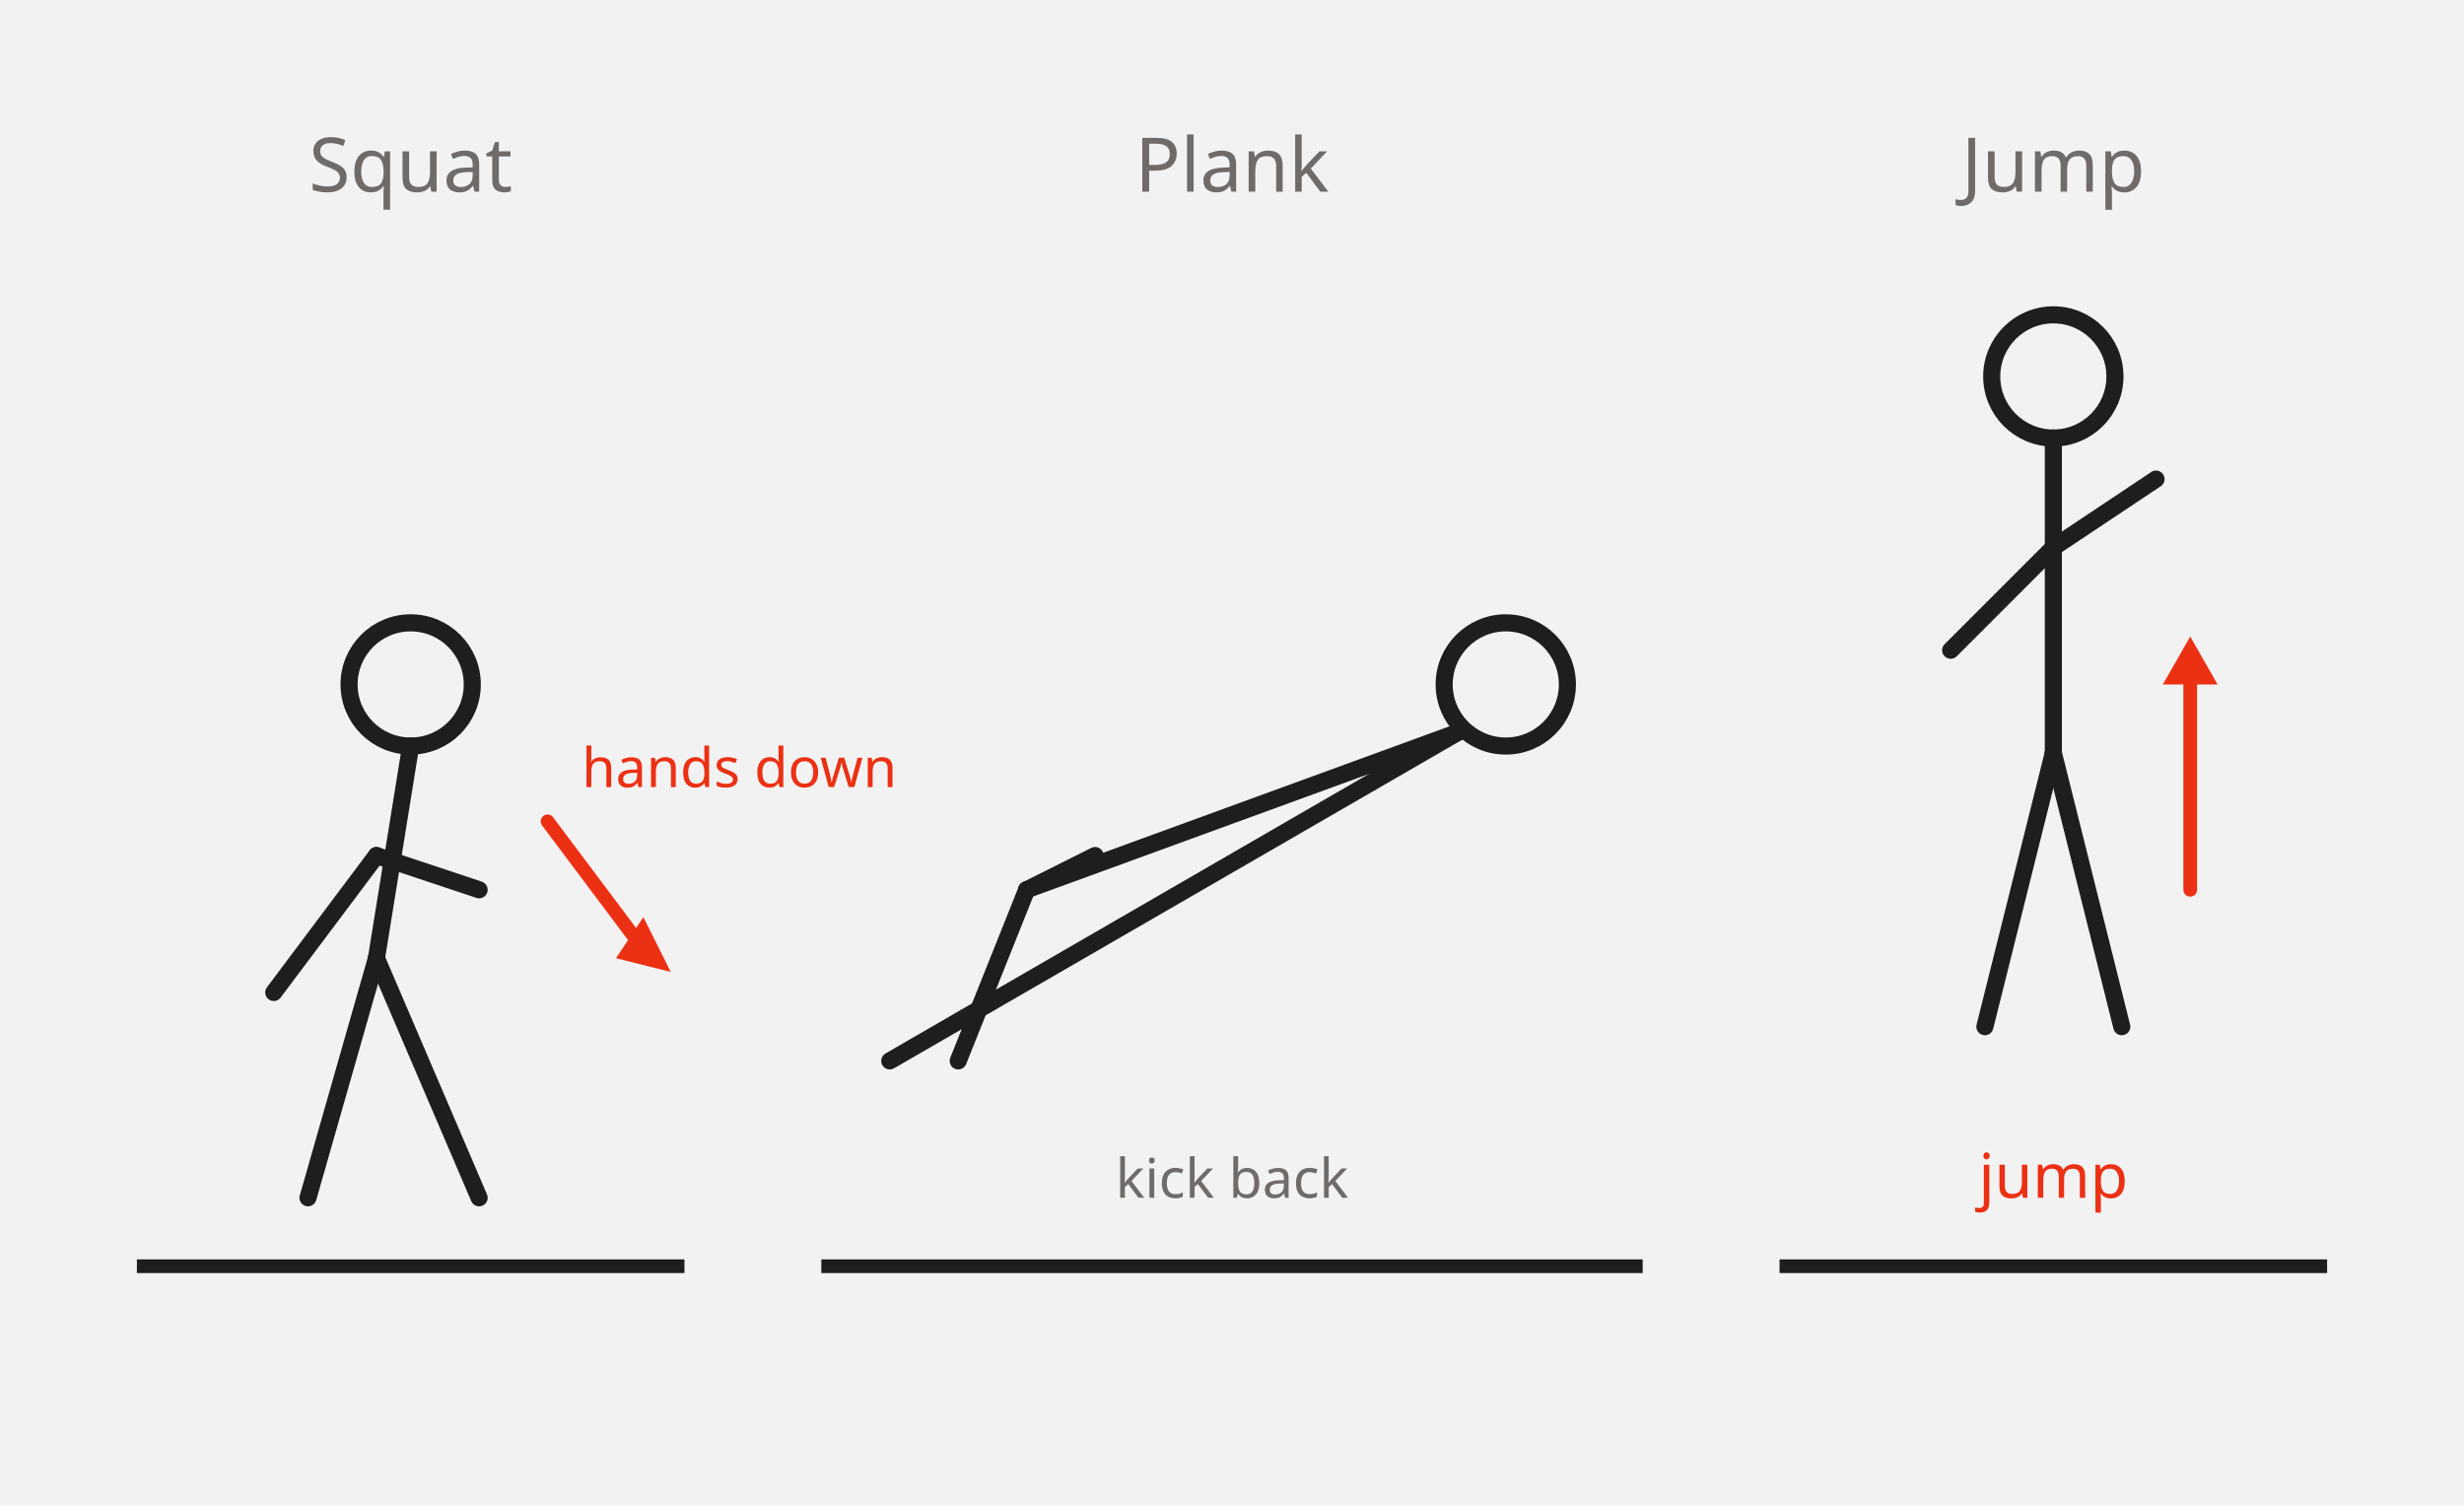
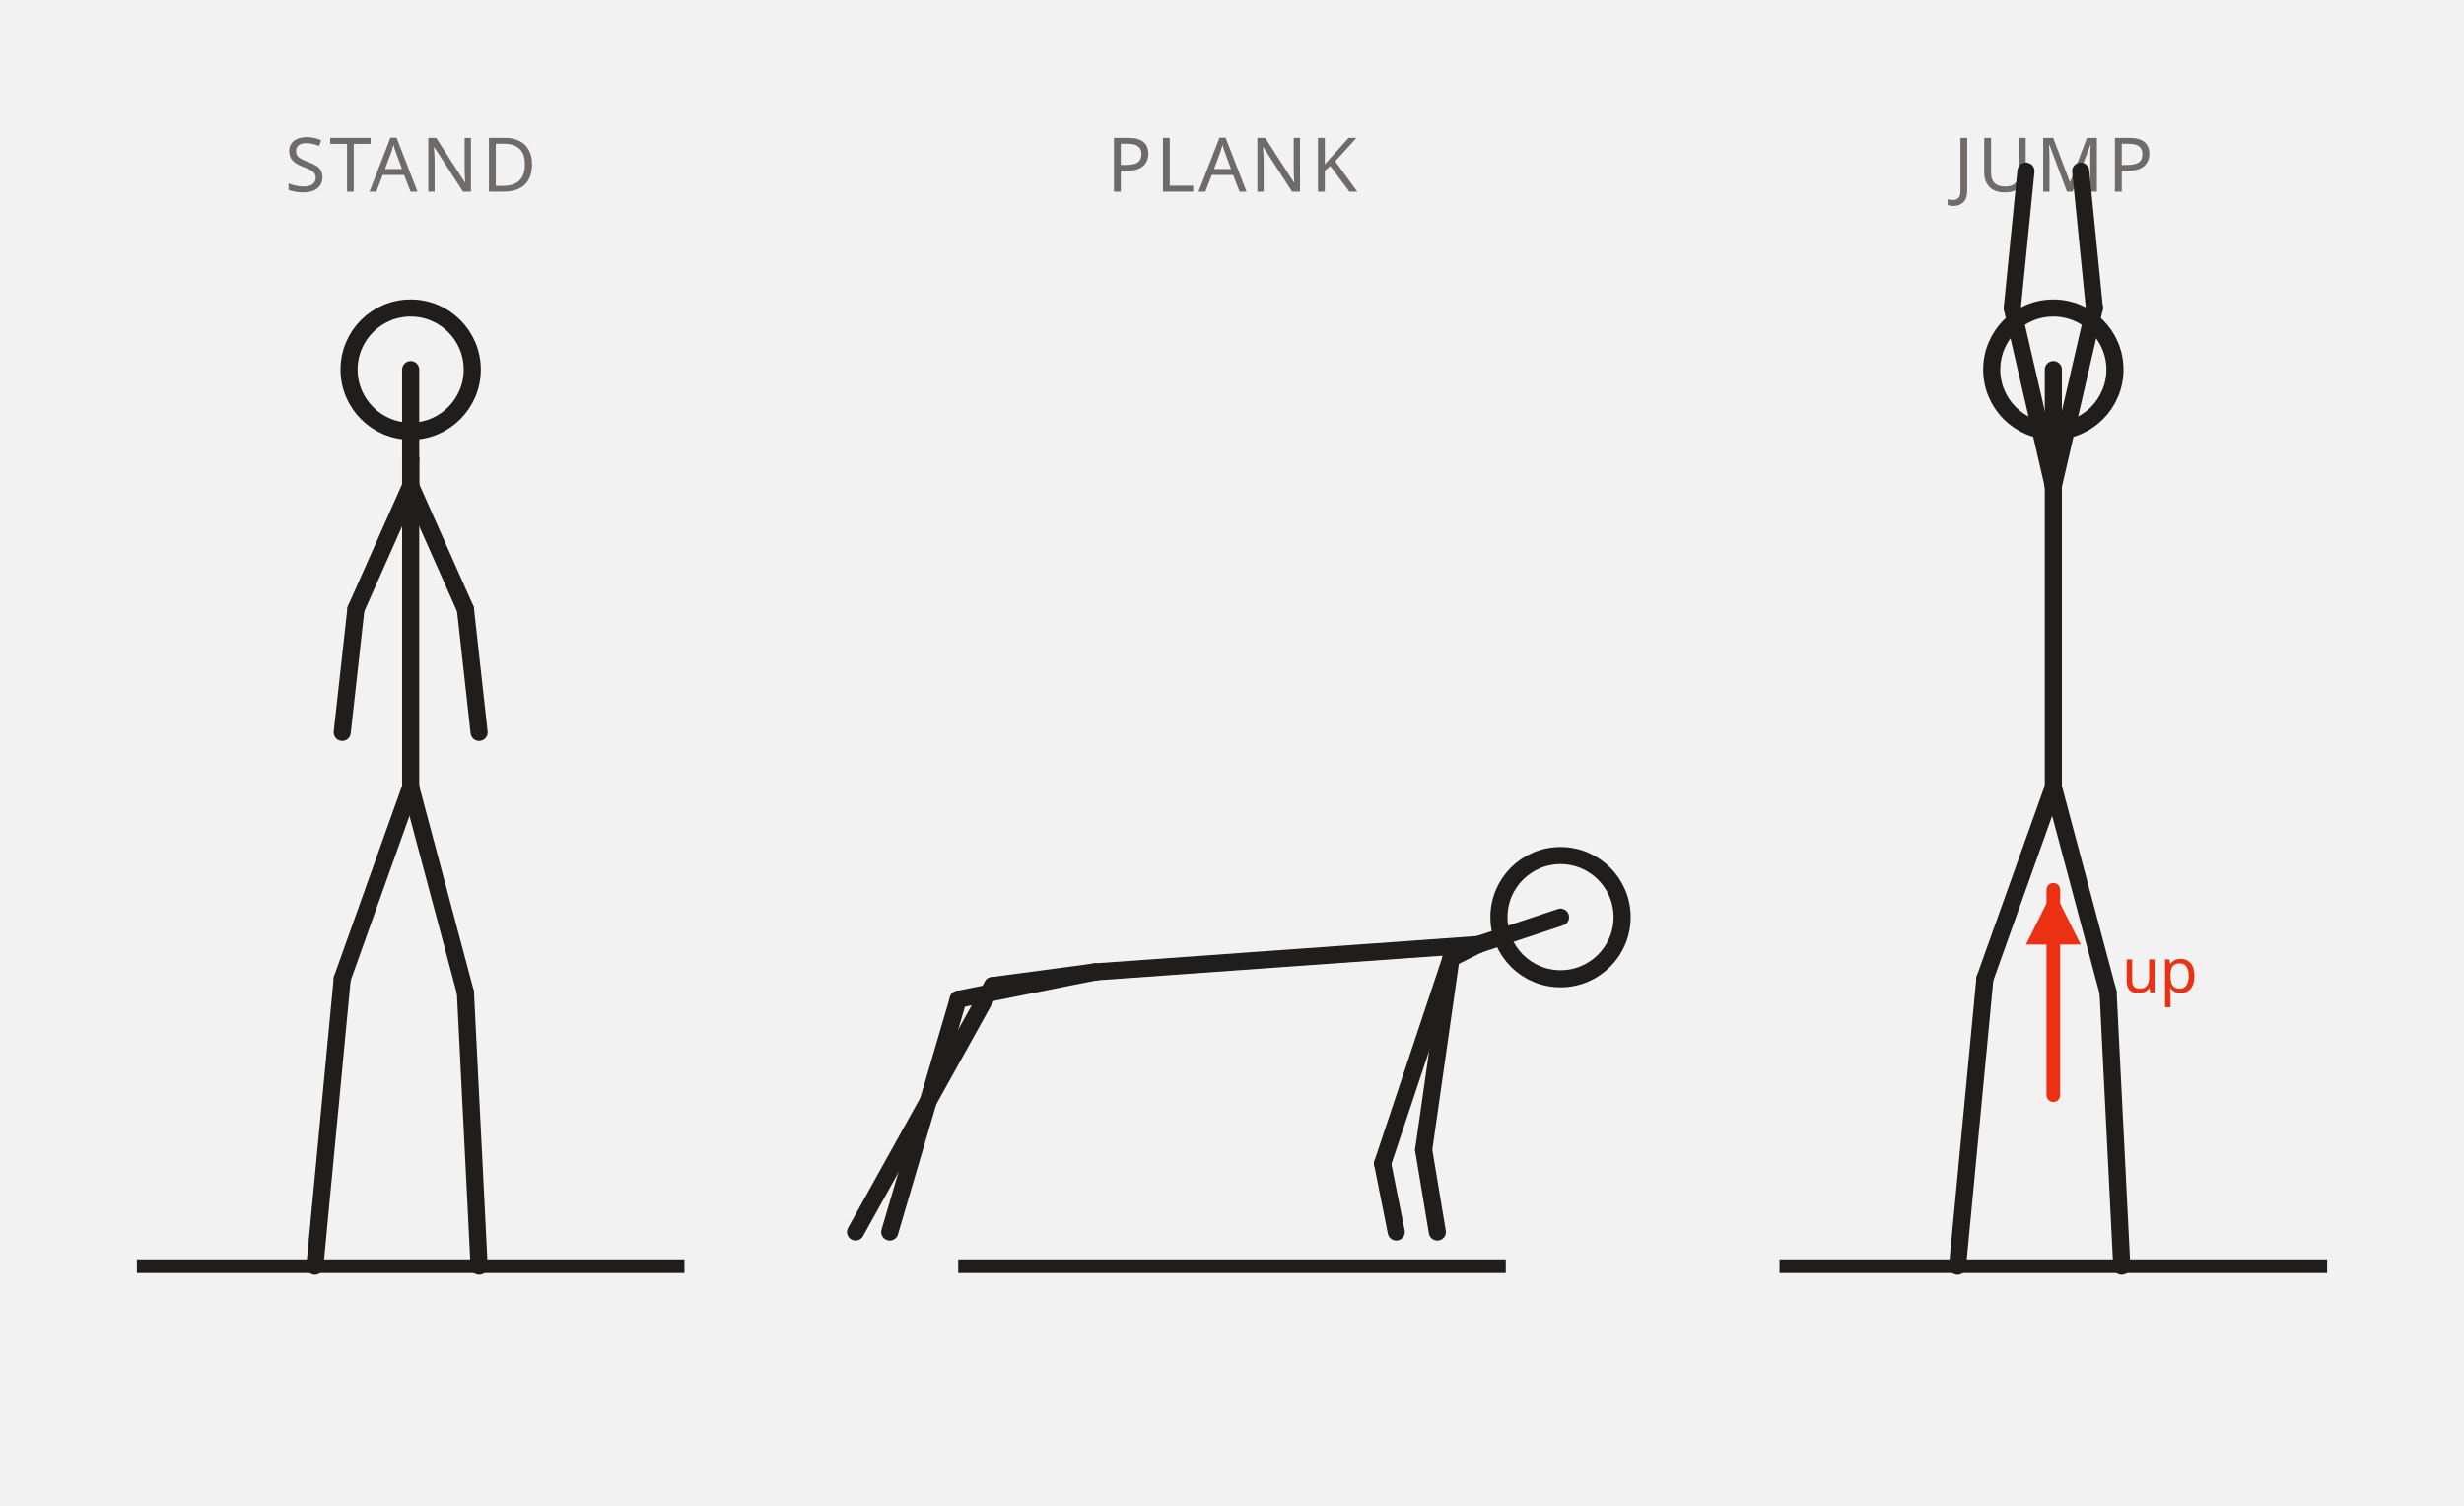
- <svg xmlns="http://www.w3.org/2000/svg" viewBox="0 0 360 220" fill="none" role="img" aria-label="Burpee form: squat, plank, jump">
+ <svg xmlns="http://www.w3.org/2000/svg" viewBox="0 0 360 220" fill="none" role="img" aria-label="Burpee form: stand, plank, jump">
  <rect width="360" height="220" fill="#f3f2f2" />
-   <text x="60" y="28" text-anchor="middle" fill="#6f6b69" font-family="Archivo, system-ui, sans-serif" font-size="11">Squat</text>
-   <text x="180" y="28" text-anchor="middle" fill="#6f6b69" font-family="Archivo, system-ui, sans-serif" font-size="11">Plank</text>
-   <text x="300" y="28" text-anchor="middle" fill="#6f6b69" font-family="Archivo, system-ui, sans-serif" font-size="11">Jump</text>
+   <text x="60" y="28" text-anchor="middle" fill="#6f6b69" font-family="Archivo, system-ui, sans-serif" font-size="11" letter-spacing="0.5">STAND</text>
+   <text x="180" y="28" text-anchor="middle" fill="#6f6b69" font-family="Archivo, system-ui, sans-serif" font-size="11" letter-spacing="0.5">PLANK</text>
+   <text x="300" y="28" text-anchor="middle" fill="#6f6b69" font-family="Archivo, system-ui, sans-serif" font-size="11" letter-spacing="0.5">JUMP</text>
  <line x1="20" y1="185" x2="100" y2="185" stroke="#201e1d" stroke-width="2" />
-   <line x1="120" y1="185" x2="240" y2="185" stroke="#201e1d" stroke-width="2" />
+   <line x1="140" y1="185" x2="220" y2="185" stroke="#201e1d" stroke-width="2" />
  <line x1="260" y1="185" x2="340" y2="185" stroke="#201e1d" stroke-width="2" />
-   <g stroke="#201e1d" stroke-width="2.5" stroke-linecap="round" stroke-linejoin="round">
-     <circle cx="60" cy="100" r="9" />
-     <line x1="60" y1="109" x2="55" y2="140" />
-     <line x1="55" y1="125" x2="40" y2="145" />
-     <line x1="55" y1="125" x2="70" y2="130" />
-     <line x1="55" y1="140" x2="45" y2="175" />
-     <line x1="55" y1="140" x2="70" y2="175" />
+   <g stroke="#201e1d" stroke-width="2.5" stroke-linecap="round" stroke-linejoin="round" fill="none">
+     <circle cx="60" cy="54" r="9" />
+     <line x1="60" y1="54" x2="60" y2="67" />
+     <line x1="60" y1="67" x2="60" y2="115" />
+     <line x1="60" y1="67" x2="60" y2="71" />
+     <line x1="60" y1="71" x2="52" y2="89" />
+     <line x1="52" y1="89" x2="50" y2="107" />
+     <line x1="60" y1="71" x2="68" y2="89" />
+     <line x1="68" y1="89" x2="70" y2="107" />
+     <line x1="60" y1="115" x2="50" y2="143" />
+     <line x1="50" y1="143" x2="46" y2="185" />
+     <line x1="60" y1="115" x2="68" y2="145" />
+     <line x1="68" y1="145" x2="70" y2="185" />
  </g>
-   <path d="M80 120 L95 140" stroke="#ec3013" stroke-width="2" stroke-linecap="round" />
-   <polygon points="90,140 98,142 94,134" fill="#ec3013" />
-   <text x="85" y="115" fill="#ec3013" font-family="Archivo, system-ui, sans-serif" font-size="8">hands down</text>
-   <g stroke="#201e1d" stroke-width="2.5" stroke-linecap="round" stroke-linejoin="round">
-     <circle cx="220" cy="100" r="9" />
-     <line x1="213" y1="107" x2="150" y2="130" />
-     <line x1="150" y1="130" x2="140" y2="155" />
-     <line x1="160" y1="125" x2="150" y2="130" />
-     <line x1="213" y1="107" x2="130" y2="155" />
+   <g stroke="#201e1d" stroke-width="2.5" stroke-linecap="round" stroke-linejoin="round" fill="none">
+     <circle cx="228" cy="134" r="9" />
+     <line x1="228" y1="134" x2="216" y2="138" />
+     <line x1="216" y1="138" x2="160" y2="142" />
+     <line x1="216" y1="138" x2="212" y2="140" />
+     <line x1="212" y1="140" x2="208" y2="168" />
+     <line x1="208" y1="168" x2="210" y2="180" />
+     <line x1="212" y1="140" x2="202" y2="170" />
+     <line x1="202" y1="170" x2="204" y2="180" />
+     <line x1="160" y1="142" x2="145" y2="144" />
+     <line x1="145" y1="144" x2="125" y2="180" />
+     <line x1="160" y1="142" x2="140" y2="146" />
+     <line x1="140" y1="146" x2="130" y2="180" />
  </g>
-   <text x="180" y="175" text-anchor="middle" fill="#6f6b69" font-family="Archivo, system-ui, sans-serif" font-size="8">kick back</text>
-   <g stroke="#201e1d" stroke-width="2.5" stroke-linecap="round" stroke-linejoin="round">
-     <circle cx="300" cy="55" r="9" />
-     <line x1="300" y1="64" x2="300" y2="110" />
-     <line x1="300" y1="80" x2="285" y2="95" />
-     <line x1="300" y1="80" x2="315" y2="70" />
-     <line x1="300" y1="110" x2="290" y2="150" />
-     <line x1="300" y1="110" x2="310" y2="150" />
+   <g stroke="#201e1d" stroke-width="2.5" stroke-linecap="round" stroke-linejoin="round" fill="none">
+     <circle cx="300" cy="54" r="9" />
+     <line x1="300" y1="54" x2="300" y2="67" />
+     <line x1="300" y1="67" x2="300" y2="115" />
+     <line x1="300" y1="67" x2="300" y2="71" />
+     <line x1="300" y1="71" x2="294" y2="45" />
+     <line x1="294" y1="45" x2="296" y2="25" />
+     <line x1="300" y1="71" x2="306" y2="45" />
+     <line x1="306" y1="45" x2="304" y2="25" />
+     <line x1="300" y1="115" x2="290" y2="143" />
+     <line x1="290" y1="143" x2="286" y2="185" />
+     <line x1="300" y1="115" x2="308" y2="145" />
+     <line x1="308" y1="145" x2="310" y2="185" />
  </g>
-   <path d="M320 130 L320 100" stroke="#ec3013" stroke-width="2" stroke-linecap="round" />
-   <polygon points="316,100 320,93 324,100" fill="#ec3013" />
-   <text x="300" y="175" text-anchor="middle" fill="#ec3013" font-family="Archivo, system-ui, sans-serif" font-size="9">jump</text>
+   <path d="M300 160 L300 130" stroke="#ec3013" stroke-width="2" stroke-linecap="round" />
+   <polygon points="300,130 304,138 296,138" fill="#ec3013" />
+   <text x="310" y="145" fill="#ec3013" font-family="Archivo, system-ui, sans-serif" font-size="9">up</text>
</svg>
